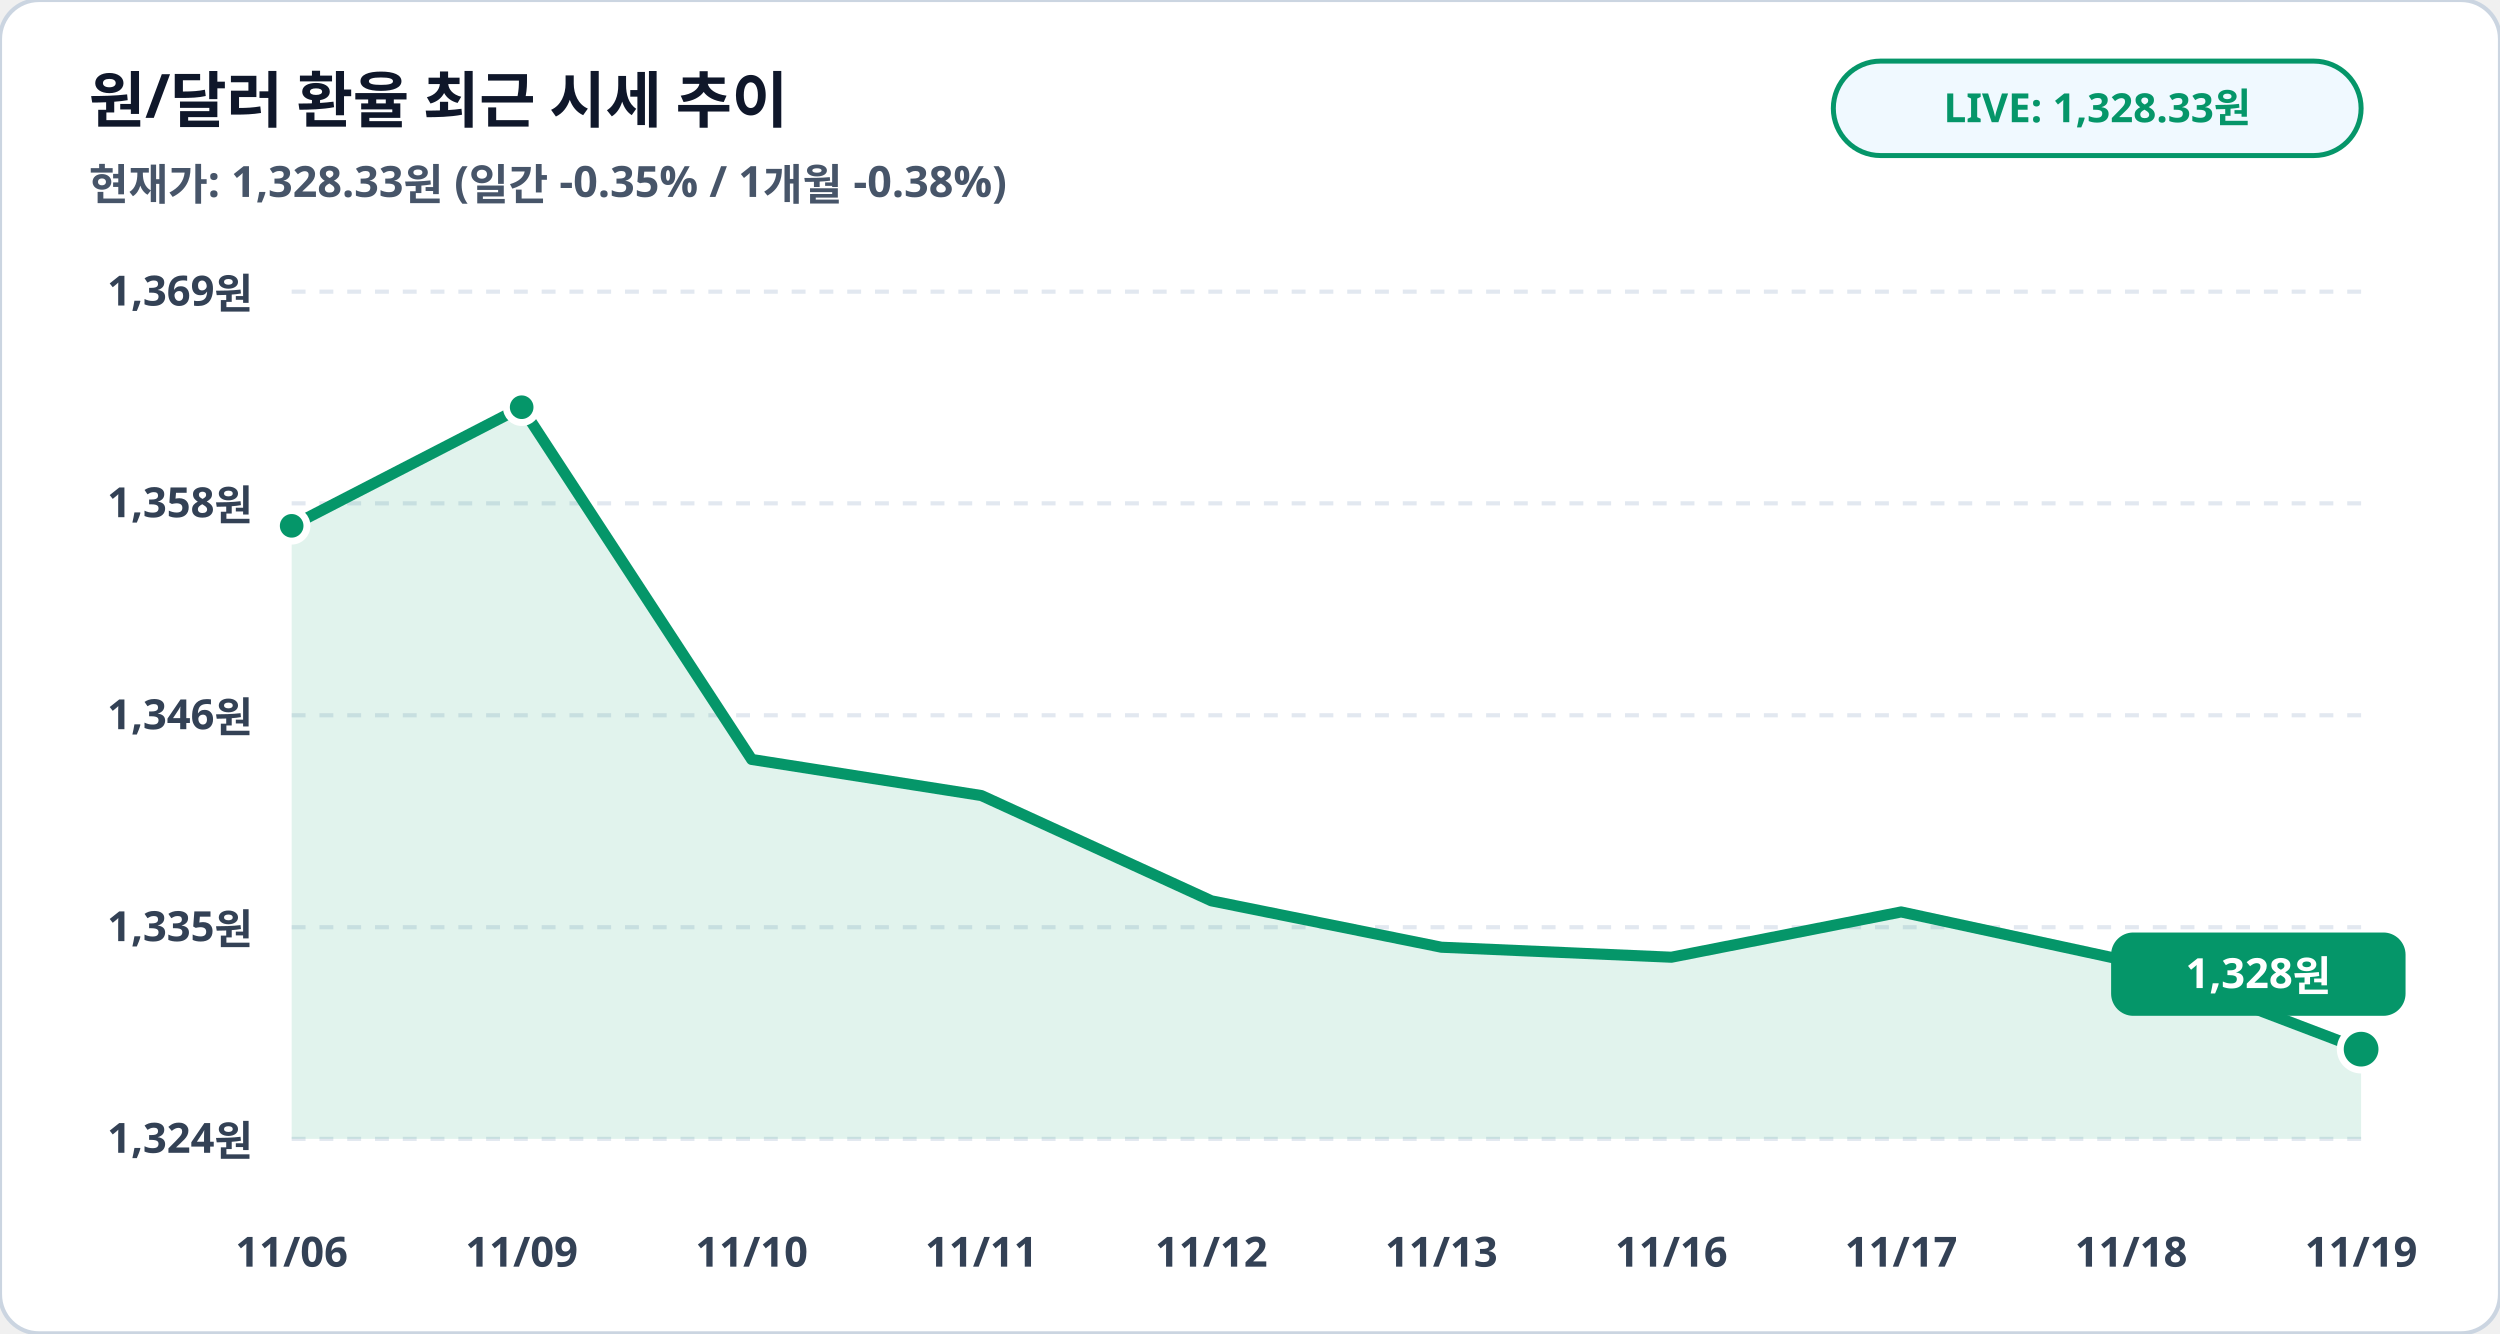
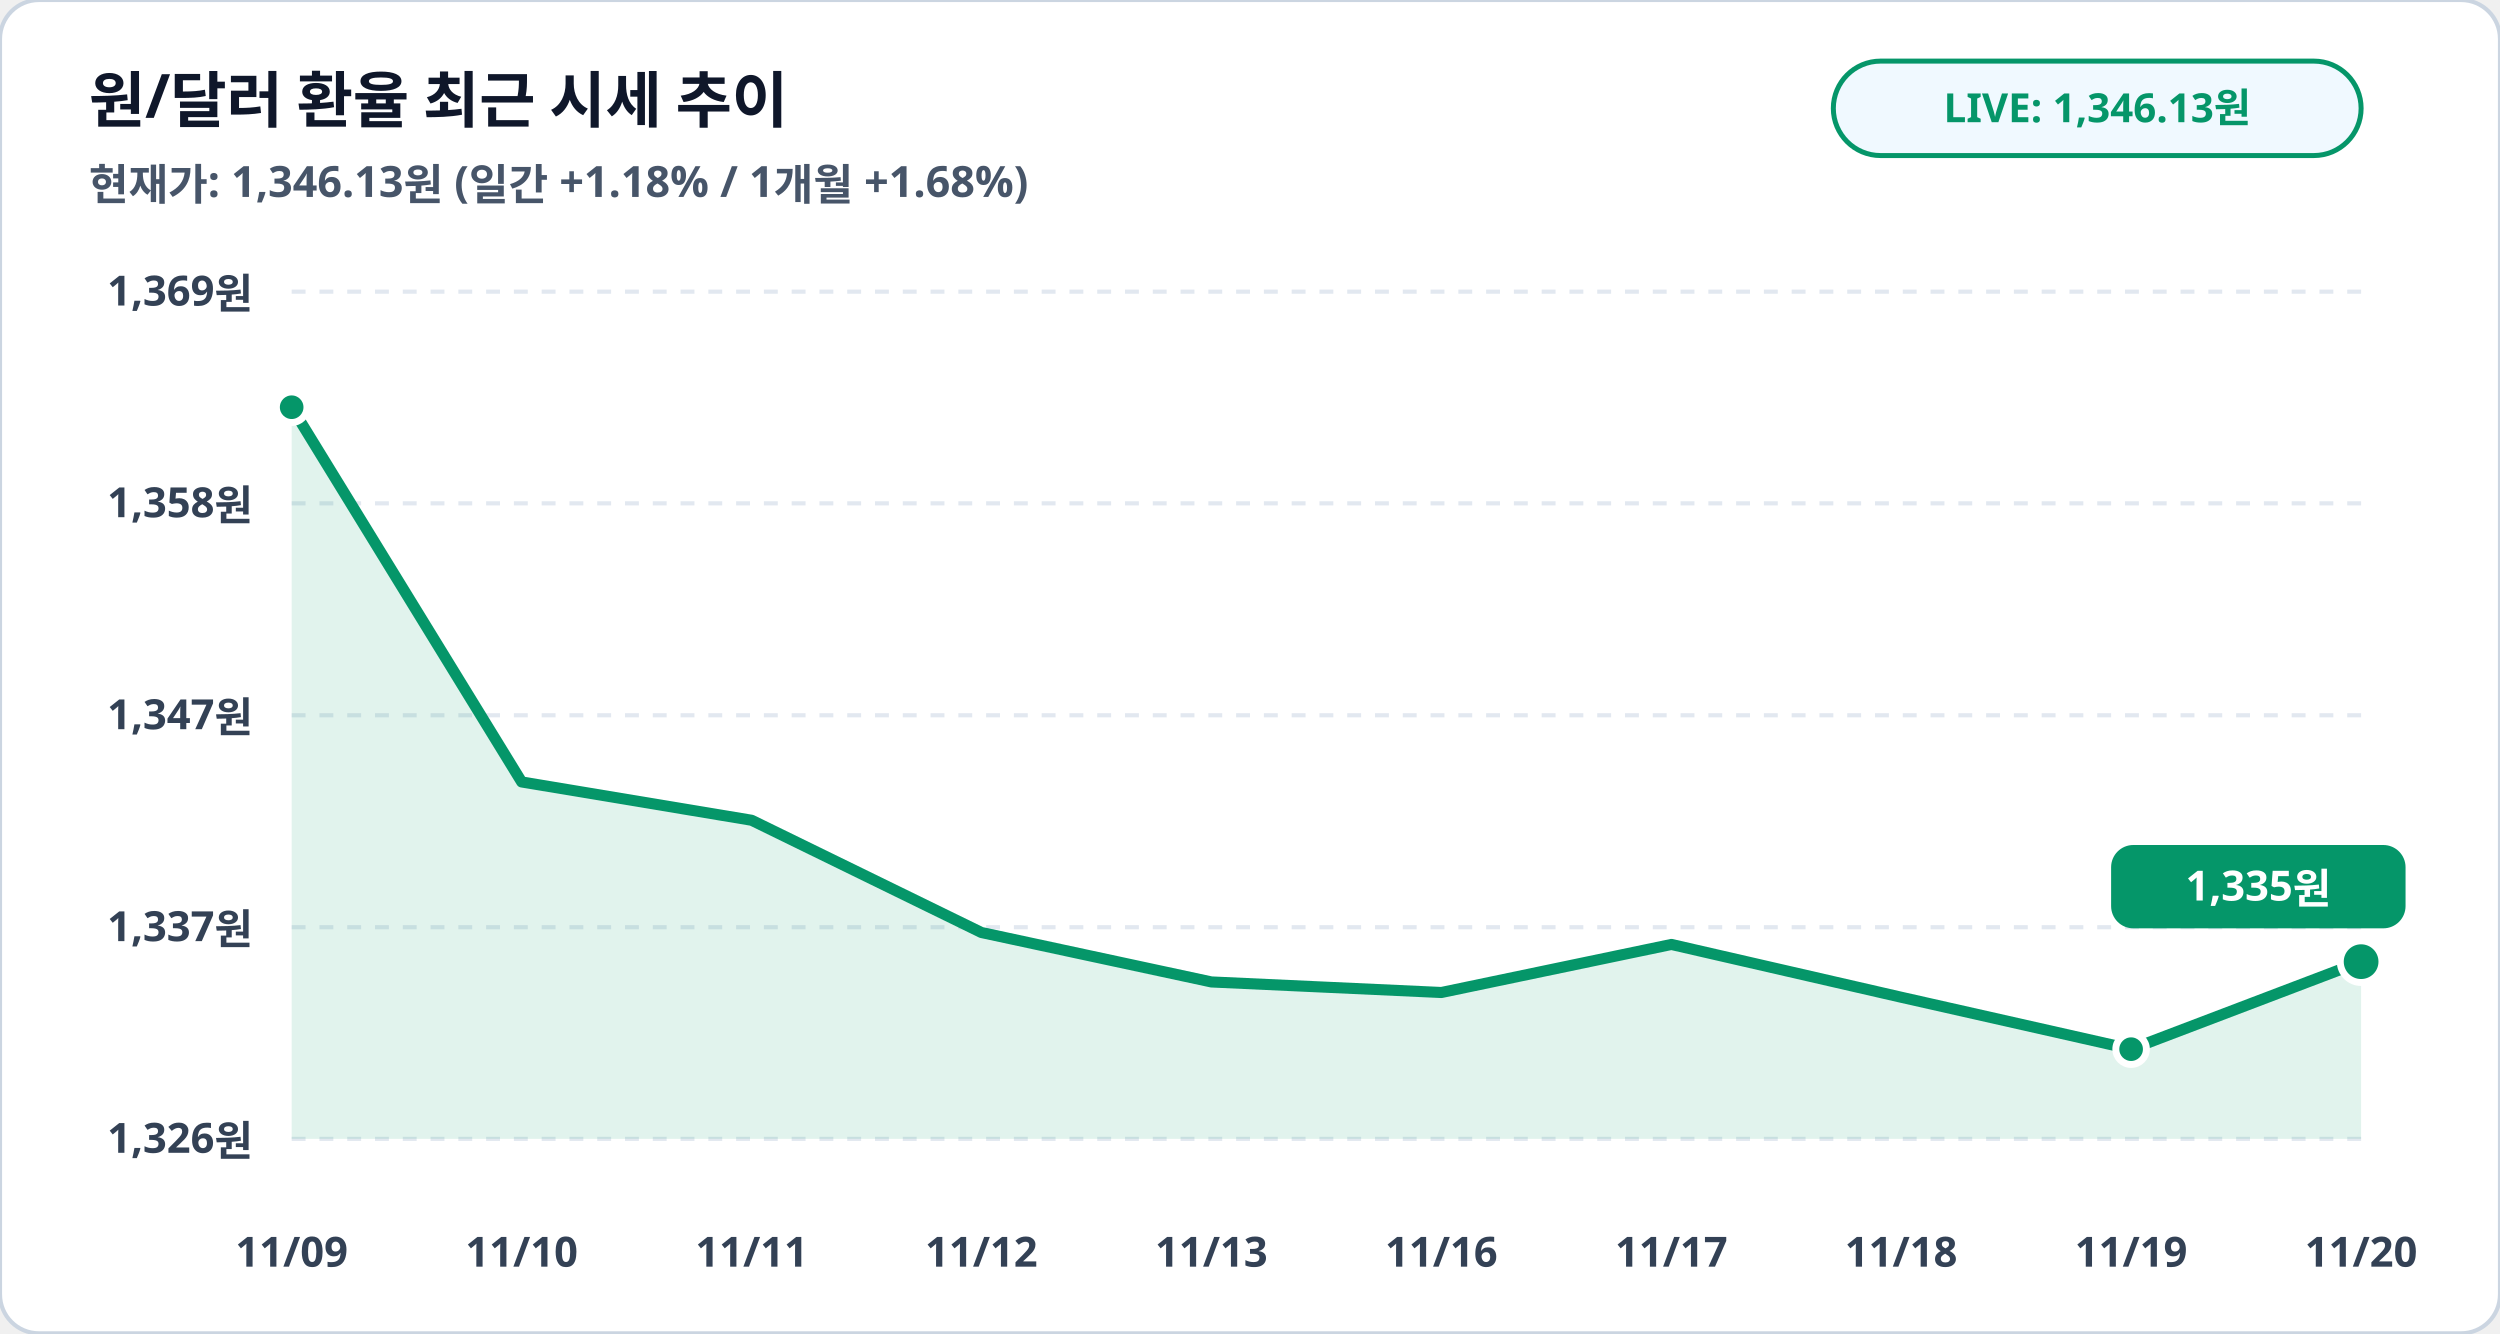
<svg xmlns="http://www.w3.org/2000/svg" viewBox="0 0 900 480" width="100%" height="100%">
  <rect width="900" height="480" rx="14" fill="#ffffff" stroke="#cbd5e1" stroke-width="1.5" />
  <text x="32" y="44" fill="#0f172a" font-family="Pretendard, sans-serif" font-size="22" font-weight="900">원/달러 환율 최근 시세 추이</text>
-   <text x="32" y="72" fill="#475569" font-family="Pretendard, sans-serif" font-size="15.5" font-weight="600">현재가: 1,328.33원 (일간 -0.35% / 1개월 -0.38%)</text>
+   <text x="32" y="72" fill="#475569" font-family="Pretendard, sans-serif" font-size="15.5" font-weight="600">현재가: 1,346.13원 (일간 +1.18% / 1개월 +1.68%)</text>
  <rect x="660" y="22" width="190" height="34" rx="17" fill="#f0f9ff" stroke="#059669" stroke-width="1.8" />
-   <text x="755" y="44" fill="#059669" font-family="Pretendard, sans-serif" font-size="14.5" font-weight="800" text-anchor="middle">LIVE: 1,328.33원</text>
+   <text x="755" y="44" fill="#059669" font-family="Pretendard, sans-serif" font-size="14.5" font-weight="800" text-anchor="middle">LIVE: 1,346.13원</text>
  <line x1="105" y1="105.0" x2="850" y2="105.0" stroke="#e2e8f0" stroke-width="1.5" stroke-dasharray="5,5" />
  <text x="91" y="110.0" fill="#334155" font-family="Pretendard, sans-serif" font-size="15" font-weight="700" text-anchor="end">1,369원</text>
  <line x1="105" y1="181.2" x2="850" y2="181.2" stroke="#e2e8f0" stroke-width="1.5" stroke-dasharray="5,5" />
  <text x="91" y="186.2" fill="#334155" font-family="Pretendard, sans-serif" font-size="15" font-weight="700" text-anchor="end">1,358원</text>
  <line x1="105" y1="257.5" x2="850" y2="257.5" stroke="#e2e8f0" stroke-width="1.5" stroke-dasharray="5,5" />
-   <text x="91" y="262.5" fill="#334155" font-family="Pretendard, sans-serif" font-size="15" font-weight="700" text-anchor="end">1,346원</text>
+   <text x="91" y="262.5" fill="#334155" font-family="Pretendard, sans-serif" font-size="15" font-weight="700" text-anchor="end">1,347원</text>
  <line x1="105" y1="333.8" x2="850" y2="333.8" stroke="#e2e8f0" stroke-width="1.5" stroke-dasharray="5,5" />
-   <text x="91" y="338.8" fill="#334155" font-family="Pretendard, sans-serif" font-size="15" font-weight="700" text-anchor="end">1,335원</text>
+   <text x="91" y="338.8" fill="#334155" font-family="Pretendard, sans-serif" font-size="15" font-weight="700" text-anchor="end">1,337원</text>
  <line x1="105" y1="410.0" x2="850" y2="410.0" stroke="#e2e8f0" stroke-width="1.5" stroke-dasharray="5,5" />
-   <text x="91" y="415.0" fill="#334155" font-family="Pretendard, sans-serif" font-size="15" font-weight="700" text-anchor="end">1,324원</text>
-   <polygon points="105.0,410.0 105.0,189.3 187.8,146.6 270.6,273.4 353.3,286.4 436.1,324.3 518.9,341.0 601.7,344.6 684.4,328.3 767.2,346.2 850.0,377.7 850.0,410.0" fill="#059669" fill-opacity="0.12" />
-   <polyline fill="none" stroke="#059669" stroke-width="4" stroke-linecap="round" stroke-linejoin="round" points="105.0,189.3 187.8,146.6 270.6,273.4 353.3,286.4 436.1,324.3 518.9,341.0 601.7,344.6 684.4,328.3 767.2,346.2 850.0,377.7" />
-   <circle cx="105.0" cy="189.3" r="5.5" fill="#059669" stroke="#ffffff" stroke-width="2.5" />
-   <circle cx="187.8" cy="146.6" r="5.5" fill="#059669" stroke="#ffffff" stroke-width="2.5" />
-   <circle cx="850.0" cy="377.7" r="7.5" fill="#059669" stroke="#ffffff" stroke-width="2.5" />
-   <rect x="760.0" y="335.7" width="106" height="30" rx="8" fill="#059669" />
-   <text x="813.0" y="355.7" fill="#ffffff" font-family="Pretendard, sans-serif" font-size="15" font-weight="800" text-anchor="middle">1,328원</text>
-   <text x="105.0" y="456" fill="#334155" font-family="Pretendard, sans-serif" font-size="15" font-weight="700" text-anchor="middle">11/06</text>
-   <text x="187.8" y="456" fill="#334155" font-family="Pretendard, sans-serif" font-size="15" font-weight="700" text-anchor="middle">11/09</text>
-   <text x="270.6" y="456" fill="#334155" font-family="Pretendard, sans-serif" font-size="15" font-weight="700" text-anchor="middle">11/10</text>
-   <text x="353.3" y="456" fill="#334155" font-family="Pretendard, sans-serif" font-size="15" font-weight="700" text-anchor="middle">11/11</text>
-   <text x="436.1" y="456" fill="#334155" font-family="Pretendard, sans-serif" font-size="15" font-weight="700" text-anchor="middle">11/12</text>
-   <text x="518.9" y="456" fill="#334155" font-family="Pretendard, sans-serif" font-size="15" font-weight="700" text-anchor="middle">11/13</text>
-   <text x="601.7" y="456" fill="#334155" font-family="Pretendard, sans-serif" font-size="15" font-weight="700" text-anchor="middle">11/16</text>
-   <text x="684.4" y="456" fill="#334155" font-family="Pretendard, sans-serif" font-size="15" font-weight="700" text-anchor="middle">11/17</text>
-   <text x="767.2" y="456" fill="#334155" font-family="Pretendard, sans-serif" font-size="15" font-weight="700" text-anchor="middle">11/18</text>
-   <text x="850.0" y="456" fill="#334155" font-family="Pretendard, sans-serif" font-size="15" font-weight="700" text-anchor="middle">11/19</text>
+   <text x="91" y="415.0" fill="#334155" font-family="Pretendard, sans-serif" font-size="15" font-weight="700" text-anchor="end">1,326원</text>
+   <polygon points="105.0,410.0 105.0,146.6 187.8,281.5 270.6,295.3 353.3,335.7 436.1,353.5 518.9,357.3 601.7,340.0 684.4,359.0 767.2,377.7 850.0,346.2 850.0,410.0" fill="#059669" fill-opacity="0.12" />
+   <polyline fill="none" stroke="#059669" stroke-width="4" stroke-linecap="round" stroke-linejoin="round" points="105.0,146.6 187.8,281.5 270.6,295.3 353.3,335.7 436.1,353.5 518.9,357.3 601.7,340.0 684.4,359.0 767.2,377.7 850.0,346.2" />
+   <circle cx="105.0" cy="146.6" r="5.5" fill="#059669" stroke="#ffffff" stroke-width="2.5" />
+   <circle cx="767.2" cy="377.7" r="5.5" fill="#059669" stroke="#ffffff" stroke-width="2.5" />
+   <circle cx="850.0" cy="346.2" r="7.5" fill="#059669" stroke="#ffffff" stroke-width="2.5" />
+   <rect x="760.0" y="304.2" width="106" height="30" rx="8" fill="#059669" />
+   <text x="813.0" y="324.2" fill="#ffffff" font-family="Pretendard, sans-serif" font-size="15" font-weight="800" text-anchor="middle">1,335원</text>
+   <text x="105.0" y="456" fill="#334155" font-family="Pretendard, sans-serif" font-size="15" font-weight="700" text-anchor="middle">11/09</text>
+   <text x="187.8" y="456" fill="#334155" font-family="Pretendard, sans-serif" font-size="15" font-weight="700" text-anchor="middle">11/10</text>
+   <text x="270.6" y="456" fill="#334155" font-family="Pretendard, sans-serif" font-size="15" font-weight="700" text-anchor="middle">11/11</text>
+   <text x="353.3" y="456" fill="#334155" font-family="Pretendard, sans-serif" font-size="15" font-weight="700" text-anchor="middle">11/12</text>
+   <text x="436.1" y="456" fill="#334155" font-family="Pretendard, sans-serif" font-size="15" font-weight="700" text-anchor="middle">11/13</text>
+   <text x="518.9" y="456" fill="#334155" font-family="Pretendard, sans-serif" font-size="15" font-weight="700" text-anchor="middle">11/16</text>
+   <text x="601.7" y="456" fill="#334155" font-family="Pretendard, sans-serif" font-size="15" font-weight="700" text-anchor="middle">11/17</text>
+   <text x="684.4" y="456" fill="#334155" font-family="Pretendard, sans-serif" font-size="15" font-weight="700" text-anchor="middle">11/18</text>
+   <text x="767.2" y="456" fill="#334155" font-family="Pretendard, sans-serif" font-size="15" font-weight="700" text-anchor="middle">11/19</text>
+   <text x="850.0" y="456" fill="#334155" font-family="Pretendard, sans-serif" font-size="15" font-weight="700" text-anchor="middle">11/20</text>
</svg>
